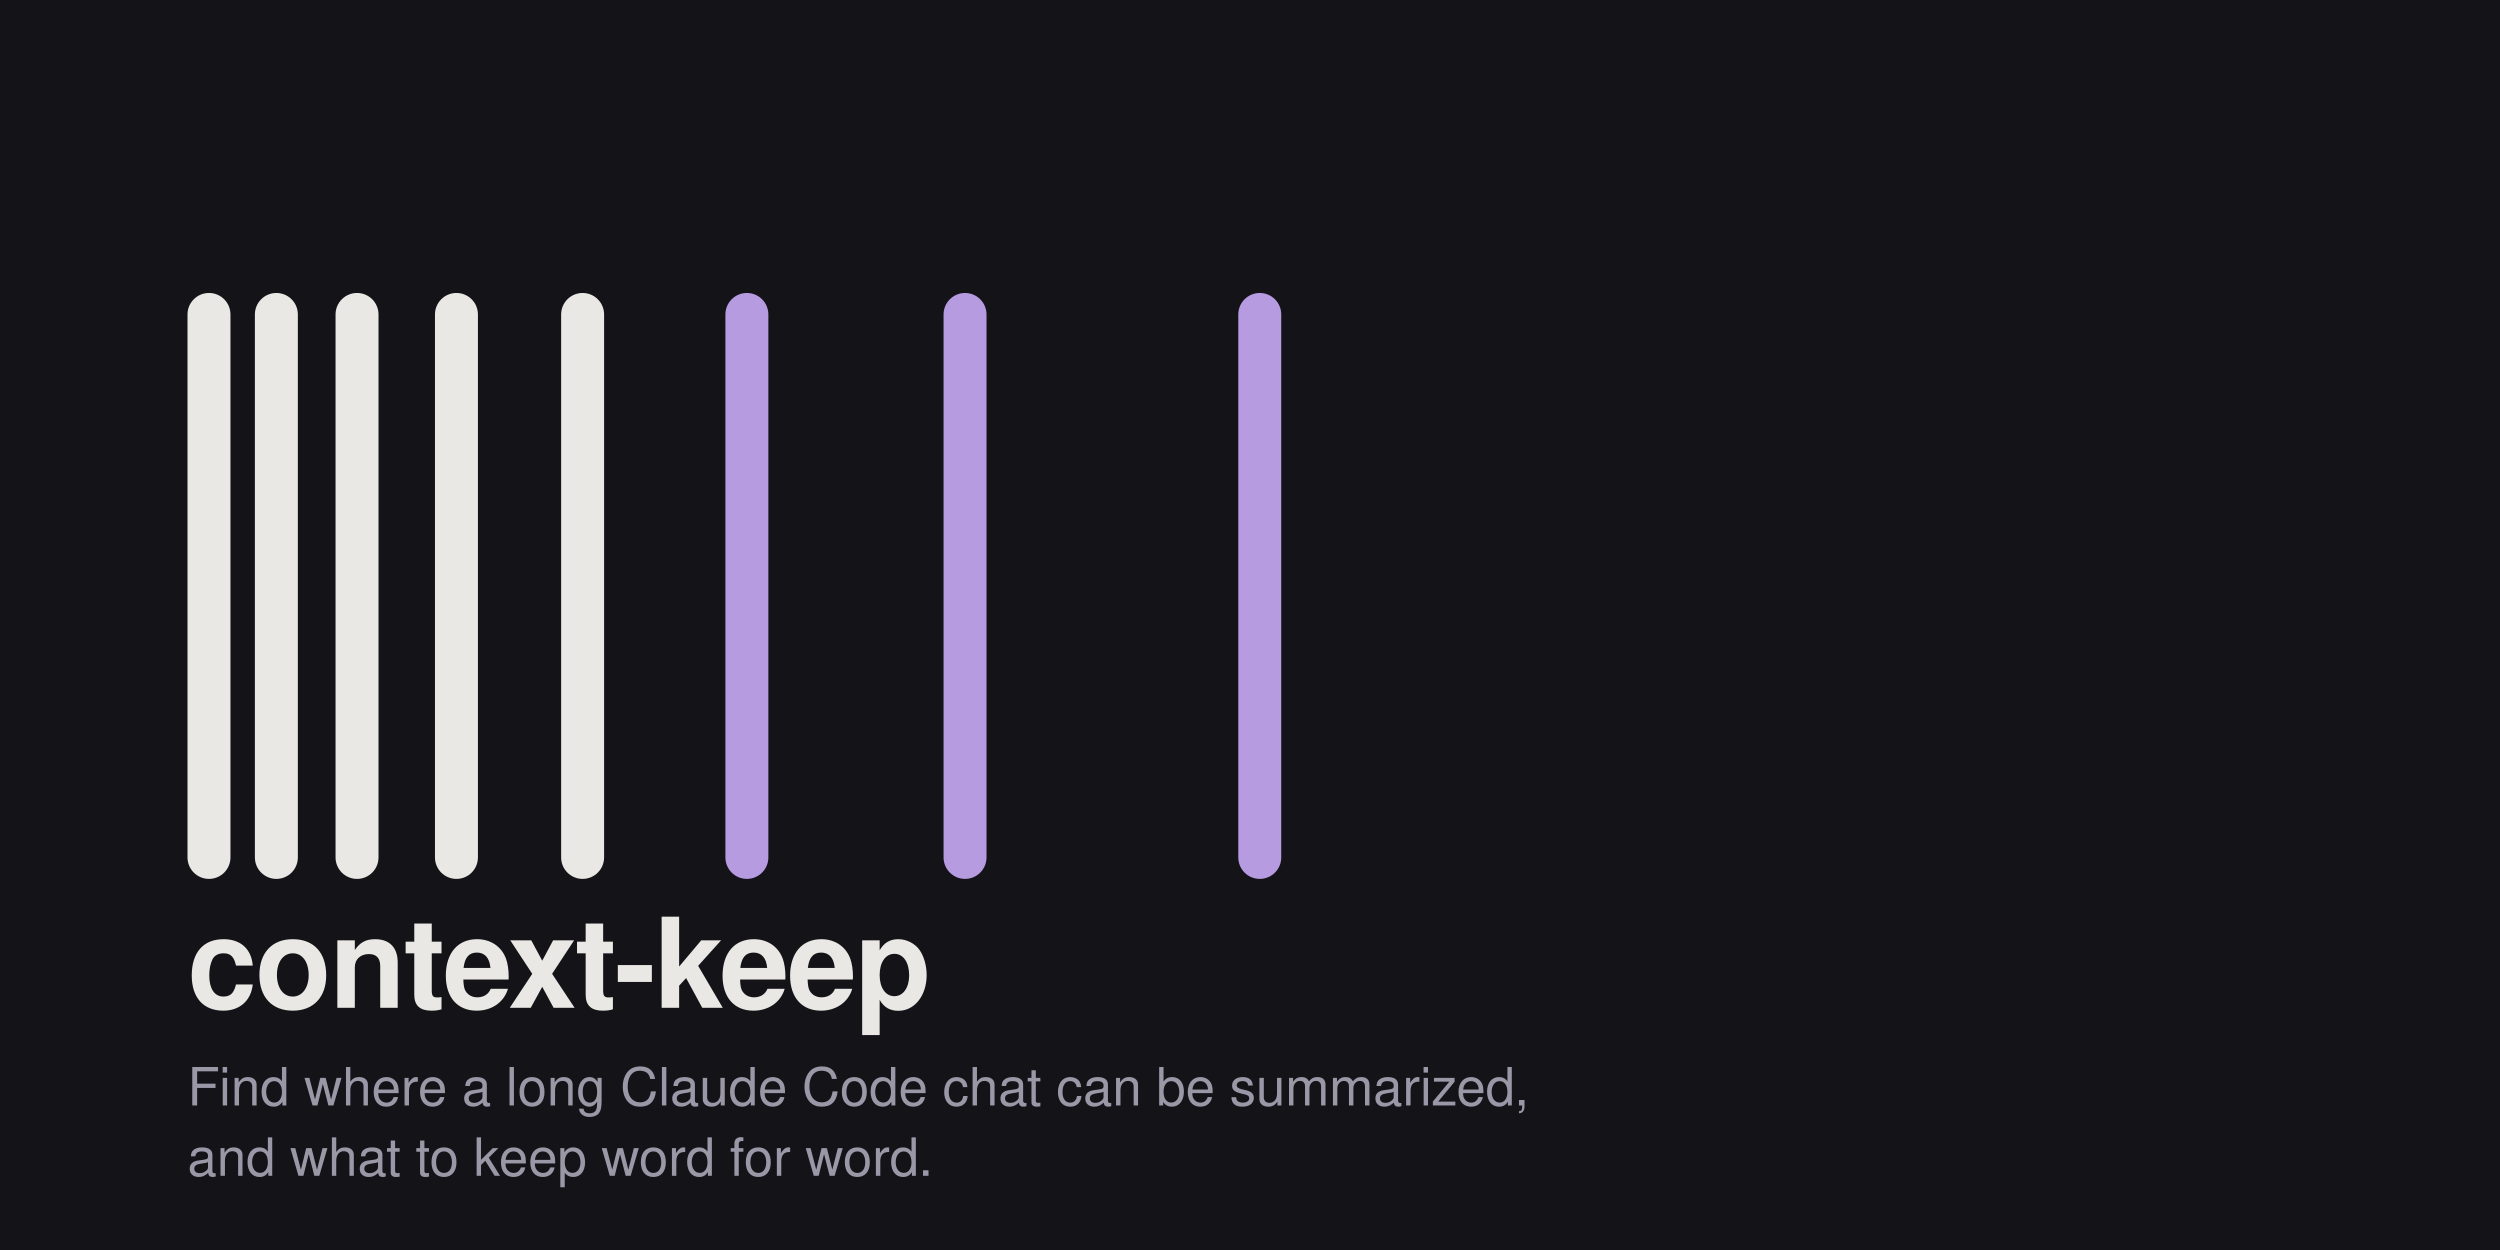
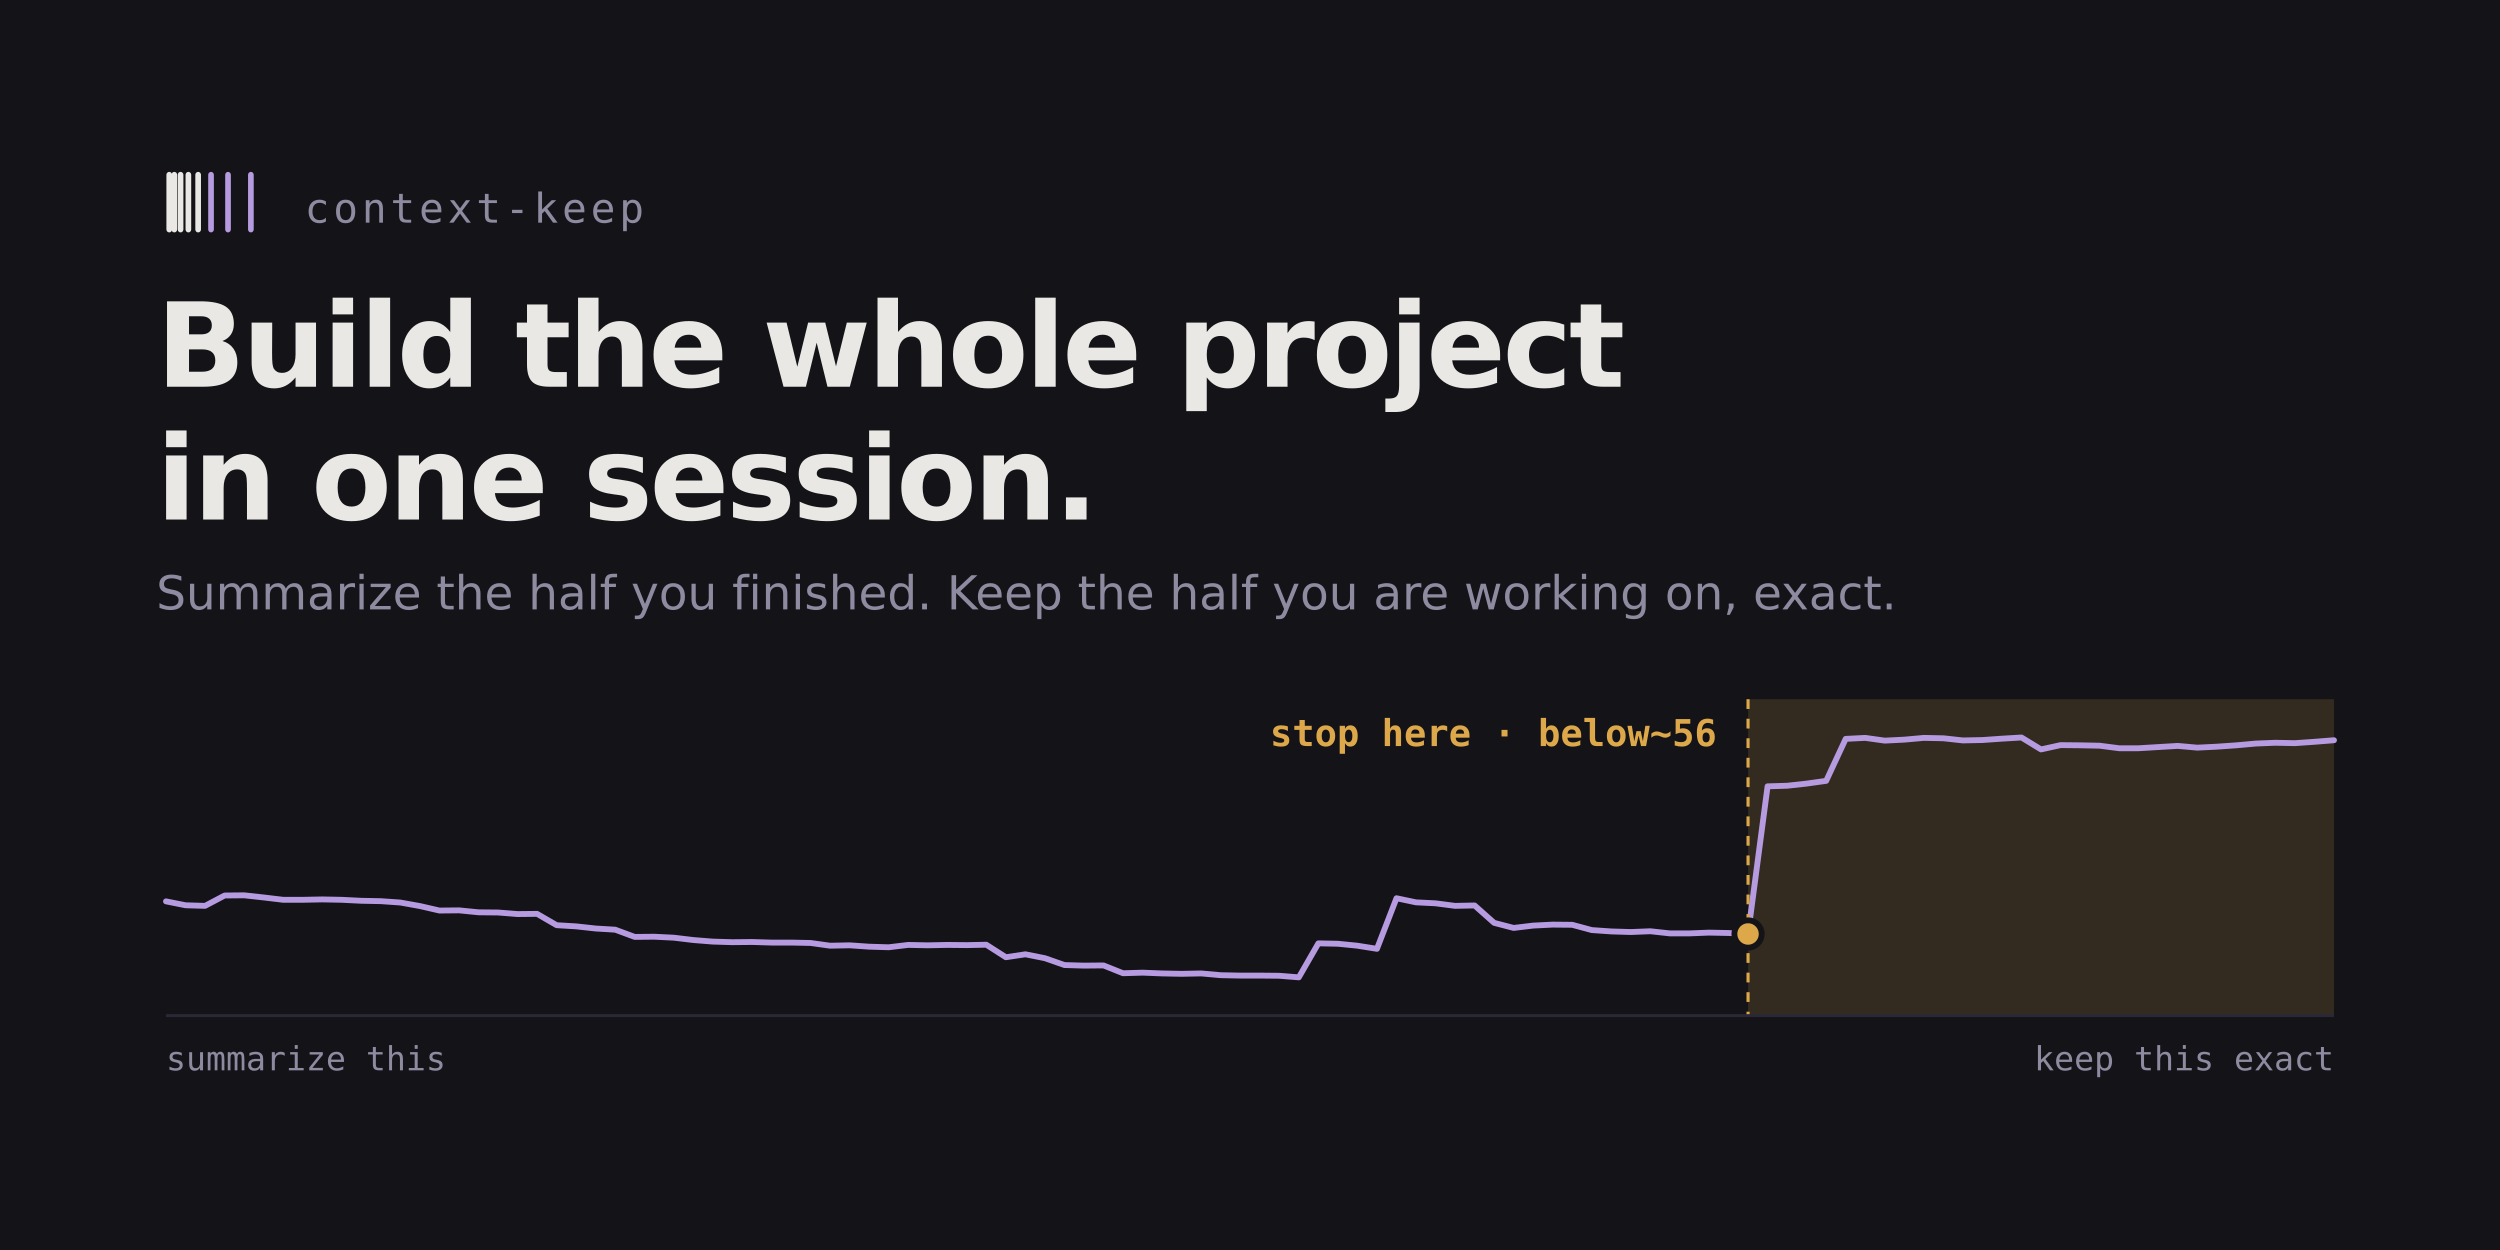
<svg xmlns="http://www.w3.org/2000/svg" width="1280" height="640" viewBox="0 0 1280 640">
  <rect width="1280" height="640" fill="#131318" />
-   <rect x="96.0" y="150" width="22" height="300" rx="11.0" fill="#EAE8E4" />
-   <rect x="130.5" y="150" width="22" height="300" rx="11.0" fill="#EAE8E4" />
-   <rect x="171.8" y="150" width="22" height="300" rx="11.0" fill="#EAE8E4" />
-   <rect x="222.7" y="150" width="22" height="300" rx="11.0" fill="#EAE8E4" />
-   <rect x="287.3" y="150" width="22" height="300" rx="11.0" fill="#EAE8E4" />
-   <rect x="371.4" y="150" width="22" height="300" rx="11.0" fill="#B69BE0" />
-   <rect x="483.1" y="150" width="22" height="300" rx="11.0" fill="#B69BE0" />
-   <rect x="634.0" y="150" width="22" height="300" rx="11.0" fill="#B69BE0" />
-   <text x="96" y="516" fill="#EAE8E4" font-family="Helvetica,Arial,sans-serif" font-size="64" font-weight="600" letter-spacing="-1">context-keep</text>
-   <text x="96" y="566" fill="#9A98A6" font-family="Helvetica,Arial,sans-serif" font-size="27">Find where a long Claude Code chat can be summarized,</text>
-   <text x="96" y="602" fill="#9A98A6" font-family="Helvetica,Arial,sans-serif" font-size="27">and what to keep word for word.</text>
+   <rect x="85.2" y="88" width="2.9" height="31" rx="1.5" fill="#EAE8E4" />
+   <rect x="87.8" y="88" width="2.9" height="31" rx="1.5" fill="#EAE8E4" />
+   <rect x="91.0" y="88" width="2.9" height="31" rx="1.5" fill="#EAE8E4" />
+   <rect x="95.0" y="88" width="2.9" height="31" rx="1.5" fill="#EAE8E4" />
+   <rect x="100.0" y="88" width="2.9" height="31" rx="1.5" fill="#EAE8E4" />
+   <rect x="106.6" y="88" width="2.9" height="31" rx="1.5" fill="#B69BE0" />
+   <rect x="115.3" y="88" width="2.9" height="31" rx="1.5" fill="#B69BE0" />
+   <rect x="127.0" y="88" width="2.9" height="31" rx="1.5" fill="#B69BE0" />
+   <text x="156" y="114" fill="#8E8AA0" font-family="DejaVu Sans Mono,monospace" font-size="21" letter-spacing="2">context-keep</text>
+   <text x="80" y="198" fill="#EAE8E4" font-family="DejaVu Sans,Arial,sans-serif" font-size="60" font-weight="bold" letter-spacing="-1.6">Build the whole project</text>
+   <text x="80" y="266" fill="#EAE8E4" font-family="DejaVu Sans,Arial,sans-serif" font-size="60" font-weight="bold" letter-spacing="-1.6">in one session.</text>
+   <text x="80" y="312" fill="#8E8AA0" font-family="DejaVu Sans,Arial,sans-serif" font-size="24">Summarize the half you finished. Keep the half you are working on, exact.</text>
+   <rect x="895.0" y="358" width="300.0" height="162" fill="#DCA84A" opacity="0.16" />
+   <polyline points="85.0,461.5 95.0,463.5 105.0,463.8 115.0,458.5 125.0,458.4 135.0,459.5 145.0,460.7 155.0,460.7 165.0,460.5 175.0,460.7 185.0,461.2 195.0,461.4 205.0,462.1 215.0,463.9 225.0,466.2 235.0,466.1 245.0,467.1 255.0,467.2 265.0,468.0 275.0,467.9 285.0,473.7 295.0,474.3 305.0,475.4 315.0,476.0 325.0,479.7 335.0,479.6 345.0,480.1 355.0,481.3 365.0,482.1 375.0,482.4 385.0,482.3 395.0,482.6 405.0,482.6 415.0,482.8 425.0,484.2 435.0,484.0 445.0,484.7 455.0,485.0 465.0,483.8 475.0,484.0 485.0,483.8 495.0,483.9 505.0,483.7 515.0,490.1 525.0,488.6 535.0,490.6 545.0,494.1 555.0,494.4 565.0,494.3 575.0,498.3 585.0,498.0 595.0,498.4 605.0,498.6 615.0,498.4 625.0,499.3 635.0,499.5 645.0,499.5 655.0,499.6 665.0,500.4 675.0,483.0 685.0,483.2 695.0,484.2 705.0,485.8 715.0,459.9 725.0,462.0 735.0,462.5 745.0,463.8 755.0,463.6 765.0,472.5 775.0,475.1 785.0,473.9 795.0,473.4 805.0,473.5 815.0,476.2 825.0,476.9 835.0,477.2 845.0,476.8 855.0,477.9 865.0,477.9 875.0,477.5 885.0,477.7 895.0,478.2 905.0,402.6 915.0,402.3 925.0,401.2 935.0,399.8 945.0,378.3 955.0,377.8 965.0,379.2 975.0,378.7 985.0,377.8 995.0,378.0 1005.0,379.1 1015.0,378.9 1025.0,378.2 1035.0,377.6 1045.0,383.7 1055.0,381.5 1065.0,381.6 1075.0,381.8 1085.0,383.1 1095.0,383.1 1105.0,382.5 1115.0,381.9 1125.0,382.8 1135.0,382.3 1145.0,381.6 1155.0,380.7 1165.0,380.3 1175.0,380.5 1185.0,379.8 1195.0,379.0" fill="none" stroke="#B69BE0" stroke-width="3" stroke-linejoin="round" stroke-linecap="round" />
+   <line x1="895.0" y1="358" x2="895.0" y2="520" stroke="#DCA84A" stroke-width="1.6" stroke-dasharray="5 5" />
+   <circle cx="895.0" cy="478.2" r="7" fill="#DCA84A" stroke="#131318" stroke-width="3" />
+   <text x="879.0" y="382" fill="#DCA84A" text-anchor="end" font-family="DejaVu Sans Mono,monospace" font-size="19" font-weight="bold">stop here · below~56</text>
+   <line x1="85" y1="520" x2="1195" y2="520" stroke="#2A2836" stroke-width="1.5" />
+   <text x="85" y="548" fill="#8E8AA0" font-family="DejaVu Sans Mono,monospace" font-size="17">summarize this</text>
+   <text x="1195" y="548" fill="#8E8AA0" text-anchor="end" font-family="DejaVu Sans Mono,monospace" font-size="17">keep this exact</text>
</svg>
